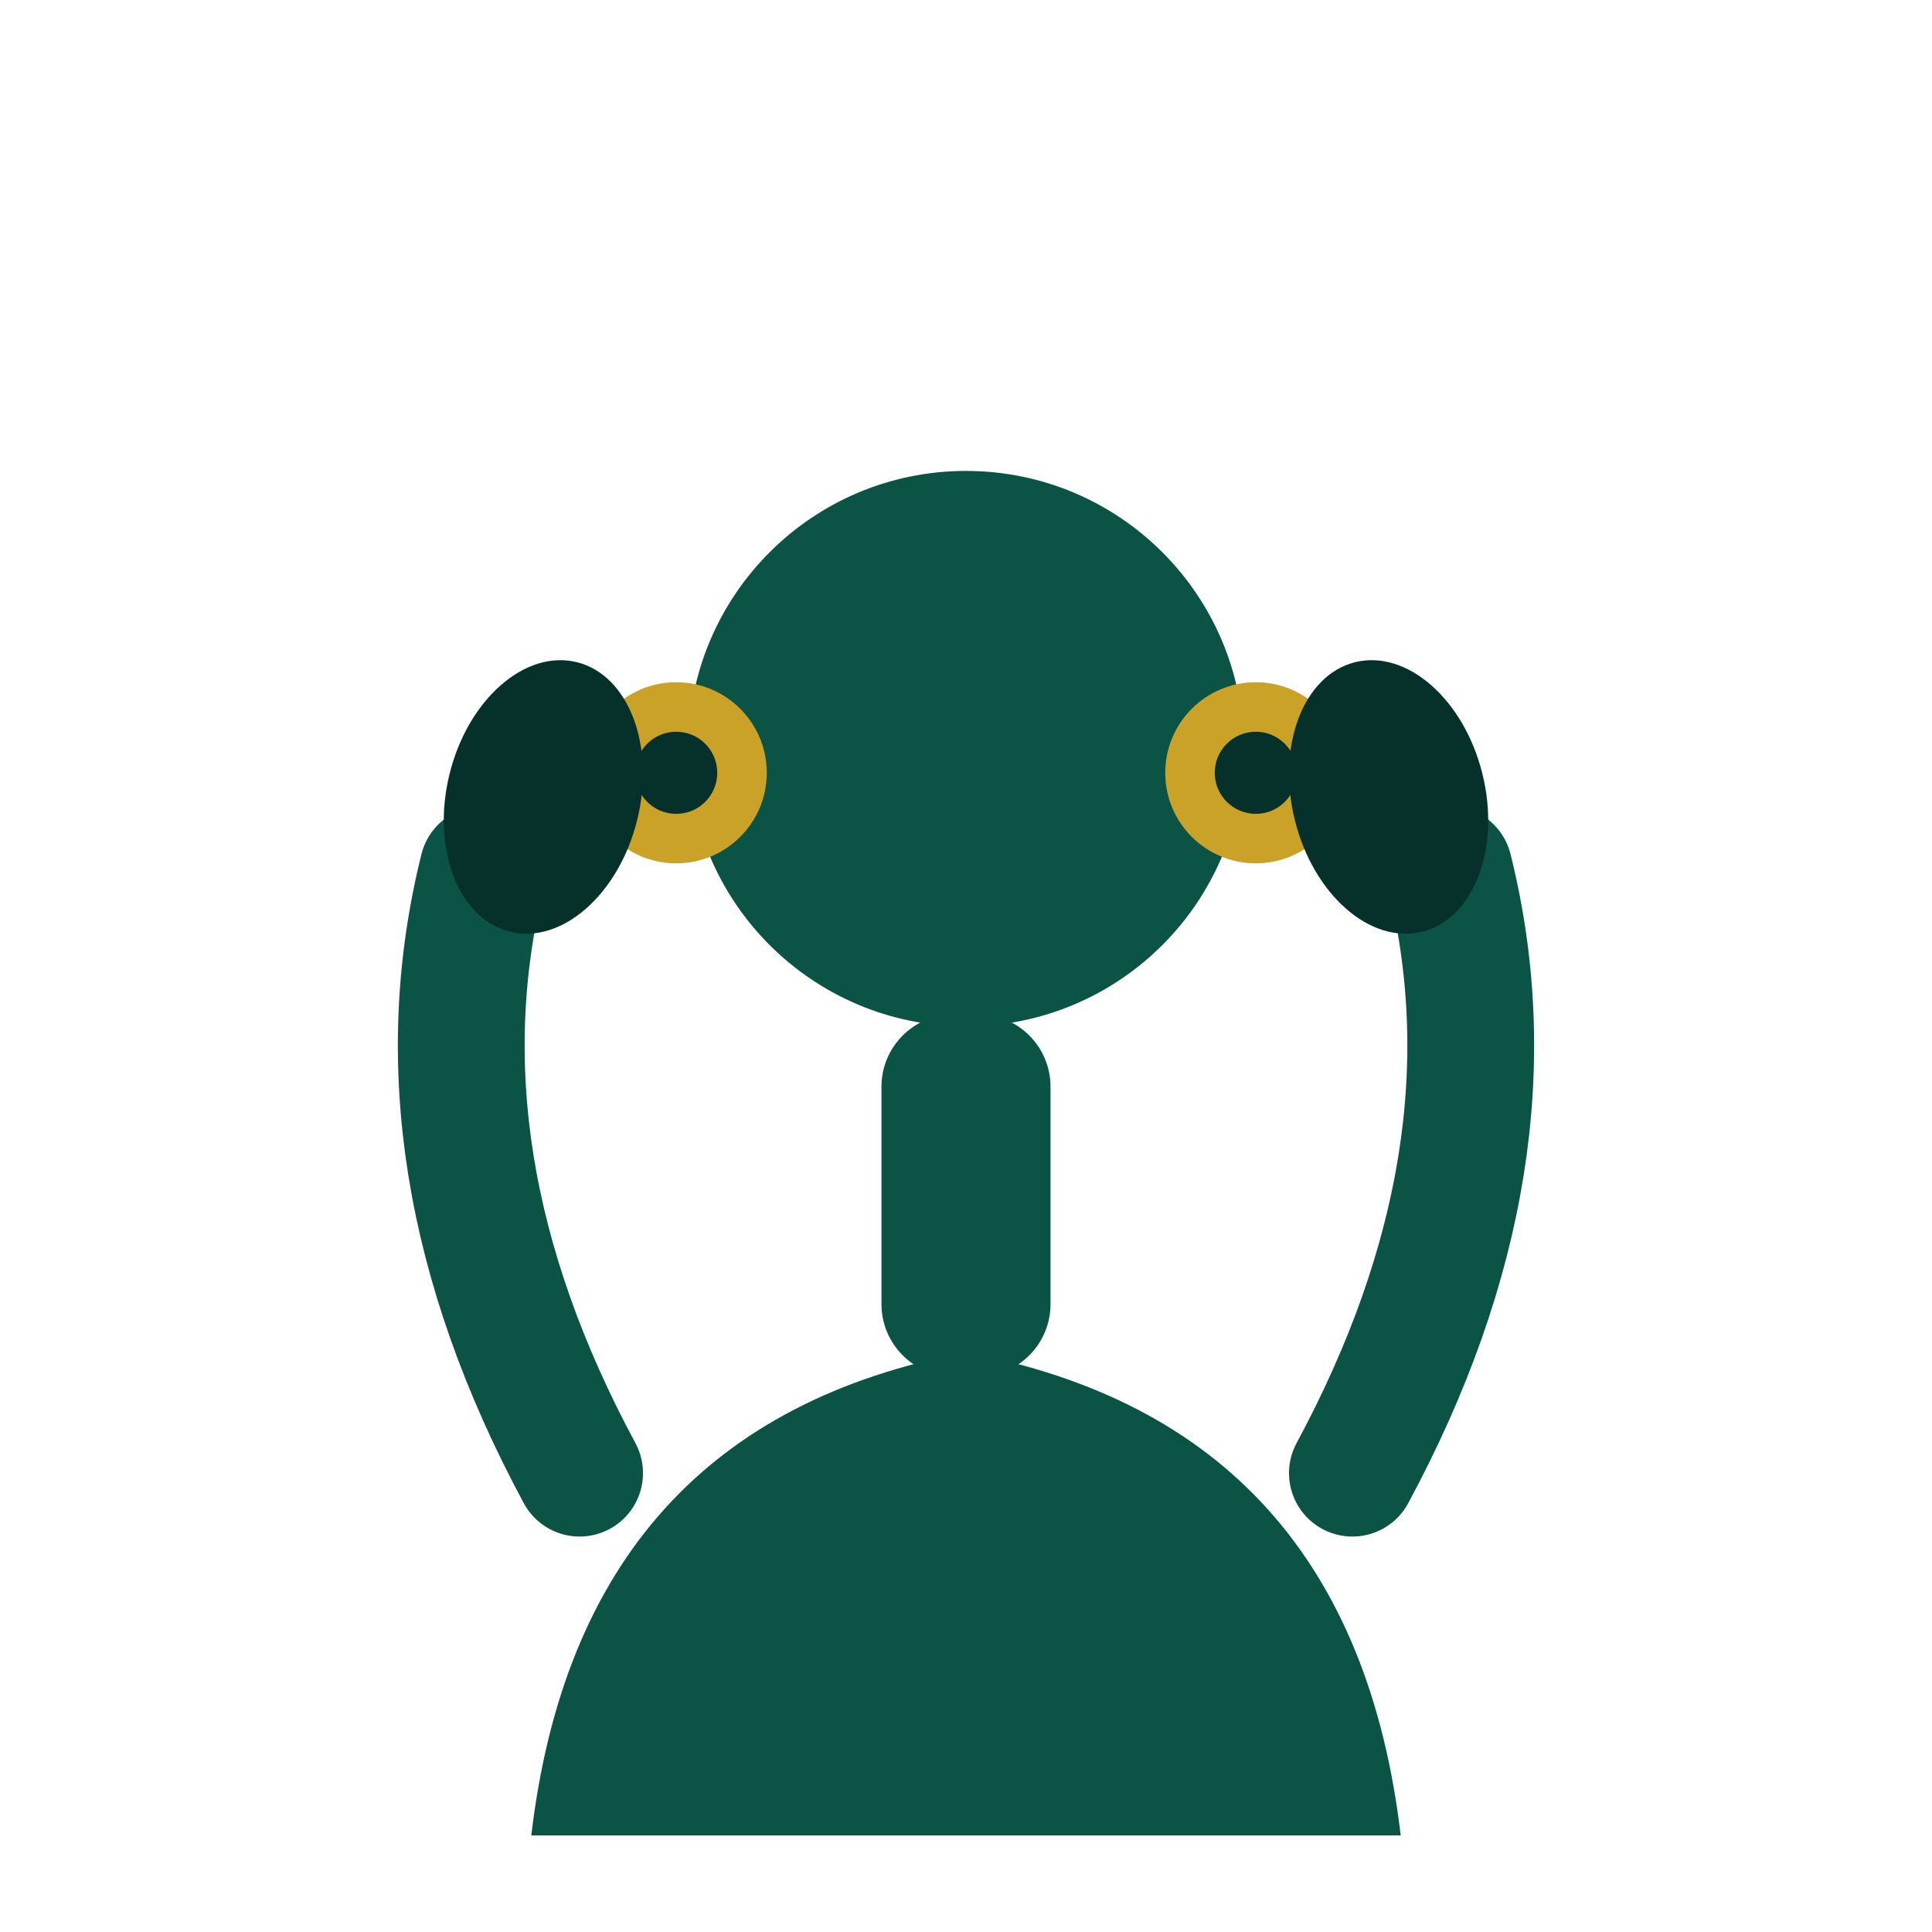
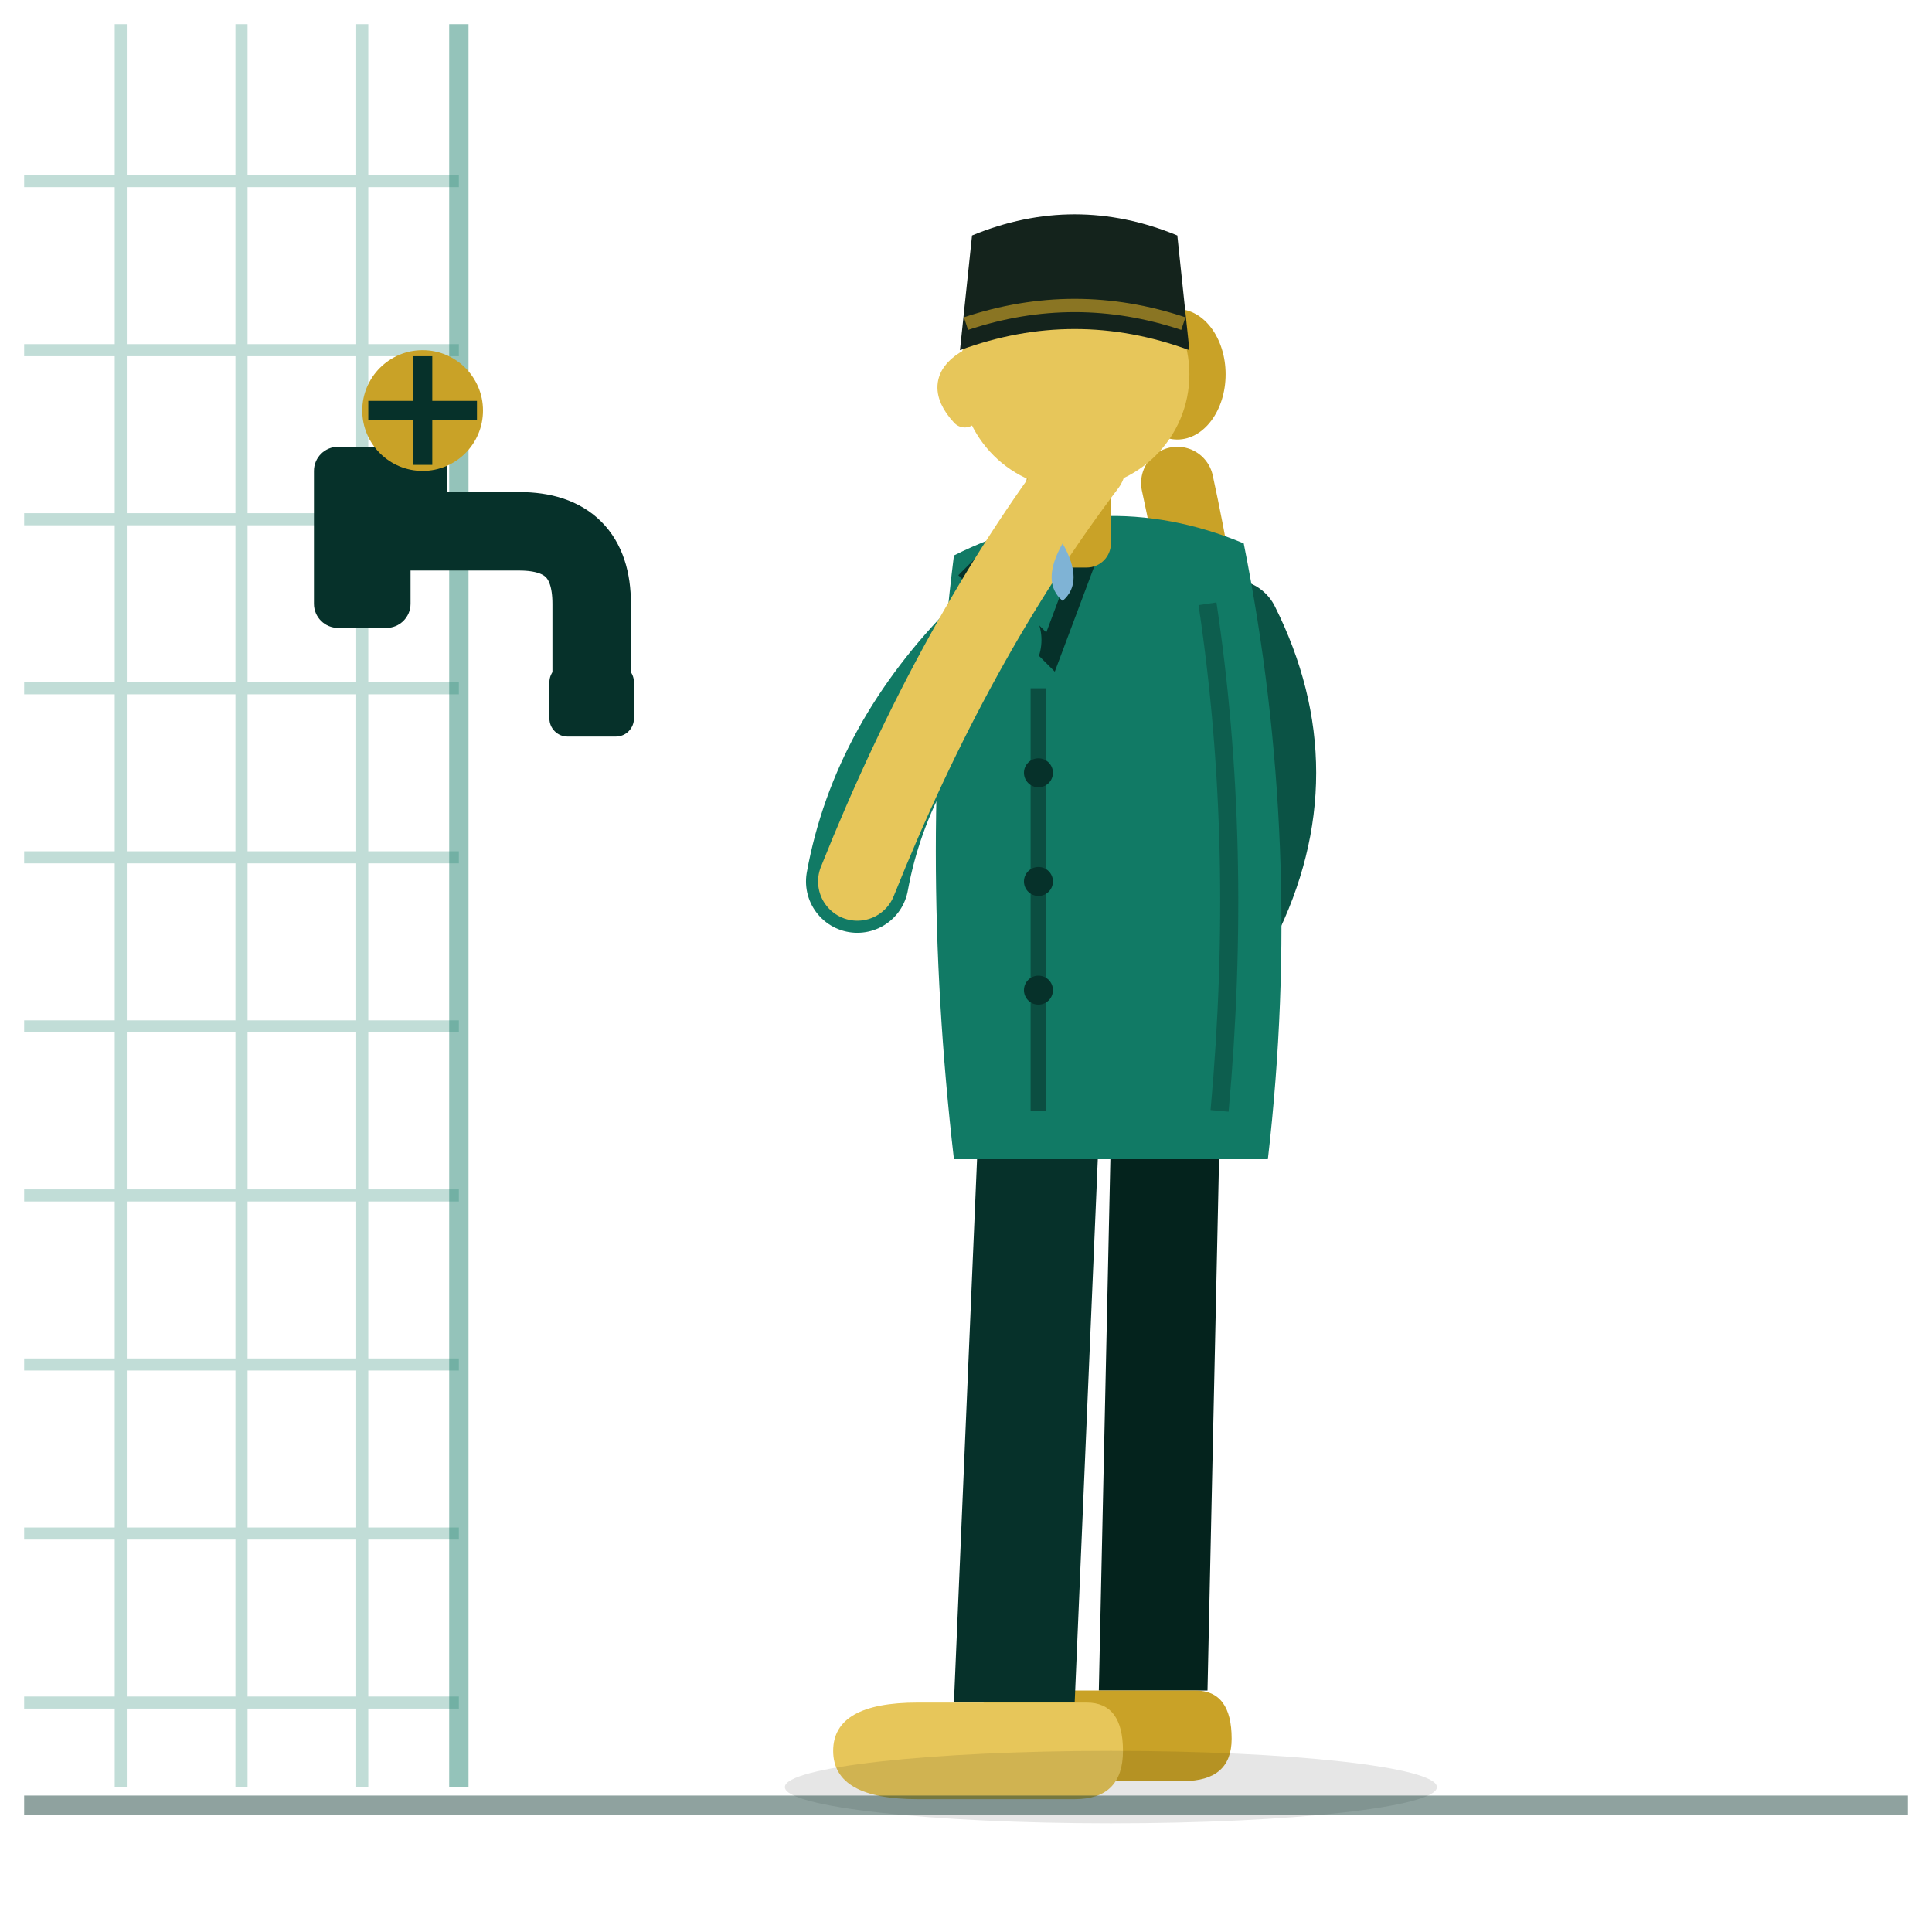
<svg xmlns="http://www.w3.org/2000/svg" viewBox="0 0 160 160">
-   <path d="M44 152 Q48 118 80 112 Q112 118 116 152 Z" fill="#0B5345" />
-   <rect x="73" y="84" width="14" height="30" rx="6" fill="#0B5345" />
-   <path d="M48 122 Q34 96 40 72" fill="none" stroke="#0B5345" stroke-width="10.5" stroke-linecap="round" />
-   <path d="M112 122 Q126 96 120 72" fill="none" stroke="#0B5345" stroke-width="10.5" stroke-linecap="round" />
-   <circle cx="80" cy="62" r="23" fill="#0B5345" />
-   <circle cx="56" cy="64" r="7.5" fill="#C9A227" />
-   <circle cx="104" cy="64" r="7.5" fill="#C9A227" />
-   <circle cx="56" cy="64" r="3.4" fill="#06312A" />
-   <circle cx="104" cy="64" r="3.4" fill="#06312A" />
-   <ellipse cx="45" cy="66" rx="8" ry="11.5" fill="#06312A" transform="rotate(14 45 66)" />
-   <ellipse cx="115" cy="66" rx="8" ry="11.5" fill="#06312A" transform="rotate(-14 115 66)" />
+   <g fill="none" stroke="#117A65" stroke-width="1" opacity="0.26">
+     <path d="M10 2 V148 M20 2 V148 M30 2 V148" />
+     <path d="M2 15 H38 M2 29 H38 M2 43 H38 M2 57 H38 M2 71 H38 M2 85 H38 M2 99 H38 M2 113 H38 M2 127 H38 M2 141 H38" />
+   </g>
+   <line x1="38" y1="2" x2="38" y2="148" stroke="#117A65" stroke-width="1.6" opacity="0.45" />
+   <rect x="26" y="37" width="8" height="15" rx="2" fill="#06312A" />
+   <path d="M30 44 H43 Q49 44 49 50 V57" fill="none" stroke="#06312A" stroke-width="6.5" stroke-linecap="round" />
+   <rect x="45.5" y="55" width="7" height="6" rx="1.5" fill="#06312A" />
+   <line x1="35" y1="44" x2="35" y2="37" stroke="#06312A" stroke-width="4" />
+   <circle cx="35" cy="34" r="5" fill="#C9A227" />
+   <path d="M30.5 34 H39.5 M35 29.5 V38.5" stroke="#06312A" stroke-width="1.6" />
+   <path d="M102 52 Q108 64 102 76" fill="none" stroke="#0B5345" stroke-width="8" stroke-linecap="round" />
+   <path d="M102 76 Q101 56 97.5 40" fill="none" stroke="#C9A227" stroke-width="6" stroke-linecap="round" />
+   <ellipse cx="97.5" cy="31" rx="4" ry="5.4" fill="#C9A227" />
+   <polygon points="92,94 101,94 100,140 91,140" fill="#04231D" />
+   <path d="M99 140 L86 140 Q80 140 80 144 Q80 147.5 87 147.5 L98 147.5 Q102 147.5 102 144 Q102 140 99 140 Z" fill="#C9A227" />
+   <polygon points="81,94 91,94 89,141 79,141" fill="#06312A" />
+   <path d="M90 141 L76 141 Q69 141 69 145 Q69 149 76 149 L89 149 Q93 149 93 145 Q93 141 90 141 Z" fill="#E7C65A" />
+   <path d="M79 46 Q76 70 79 96 L105 96 Q108 70 103 45 Q91 40 79 46 Z" fill="#117A65" />
+   <path d="M80 47 L87 54 L90 46" fill="none" stroke="#06312A" stroke-width="1.8" />
+   <line x1="86" y1="57" x2="86" y2="92" stroke="#06312A" stroke-width="1.3" opacity="0.6" />
+   <circle cx="86" cy="64" r="1.2" fill="#06312A" />
+   <circle cx="86" cy="73" r="1.2" fill="#06312A" />
+   <circle cx="86" cy="82" r="1.2" fill="#06312A" />
+   <path d="M100 50 Q103 70 101 92" fill="none" stroke="#0B5345" stroke-width="1.5" opacity="0.7" />
+   <rect x="85" y="38" width="7" height="9" rx="2" fill="#C9A227" />
+   <circle cx="89" cy="31" r="9.5" fill="#E7C65A" />
+   <path d="M80.5 30 q-3 1.6 -0.6 4.2" fill="none" stroke="#E7C65A" stroke-width="2.4" stroke-linecap="round" />
+   <circle cx="92" cy="33" r="1.9" fill="#C9A227" />
+   <path d="M79.5 29 L80.5 19.5 Q89 16 97.5 19.5 L98.5 29 Q89 25.5 79.5 29 Z" fill="#14231C" />
+   <path d="M80 26.8 Q89 23.8 98 26.8" fill="none" stroke="#C9A227" stroke-width="1.1" opacity="0.65" />
+   <path d="M82 53 Q73 62 71 73" fill="none" stroke="#117A65" stroke-width="8.5" stroke-linecap="round" />
+   <path d="M71 73 Q79 53 90 38.5" fill="none" stroke="#E7C65A" stroke-width="6.5" stroke-linecap="round" />
+   <ellipse cx="92.5" cy="33" rx="4" ry="5.2" fill="#E7C65A" transform="rotate(10 92.5 33)" />
+   <path d="M88 45 q1.82 3.22 0 4.76 q-1.82 -1.54 0 -4.76 Z" fill="#7FB3D5" />
+   <ellipse cx="92" cy="148" rx="27" ry="3" fill="#000" opacity="0.10" />
+   <line x1="2" y1="149.5" x2="158" y2="149.5" stroke="#06312A" stroke-width="1.6" opacity="0.45" />
</svg>
